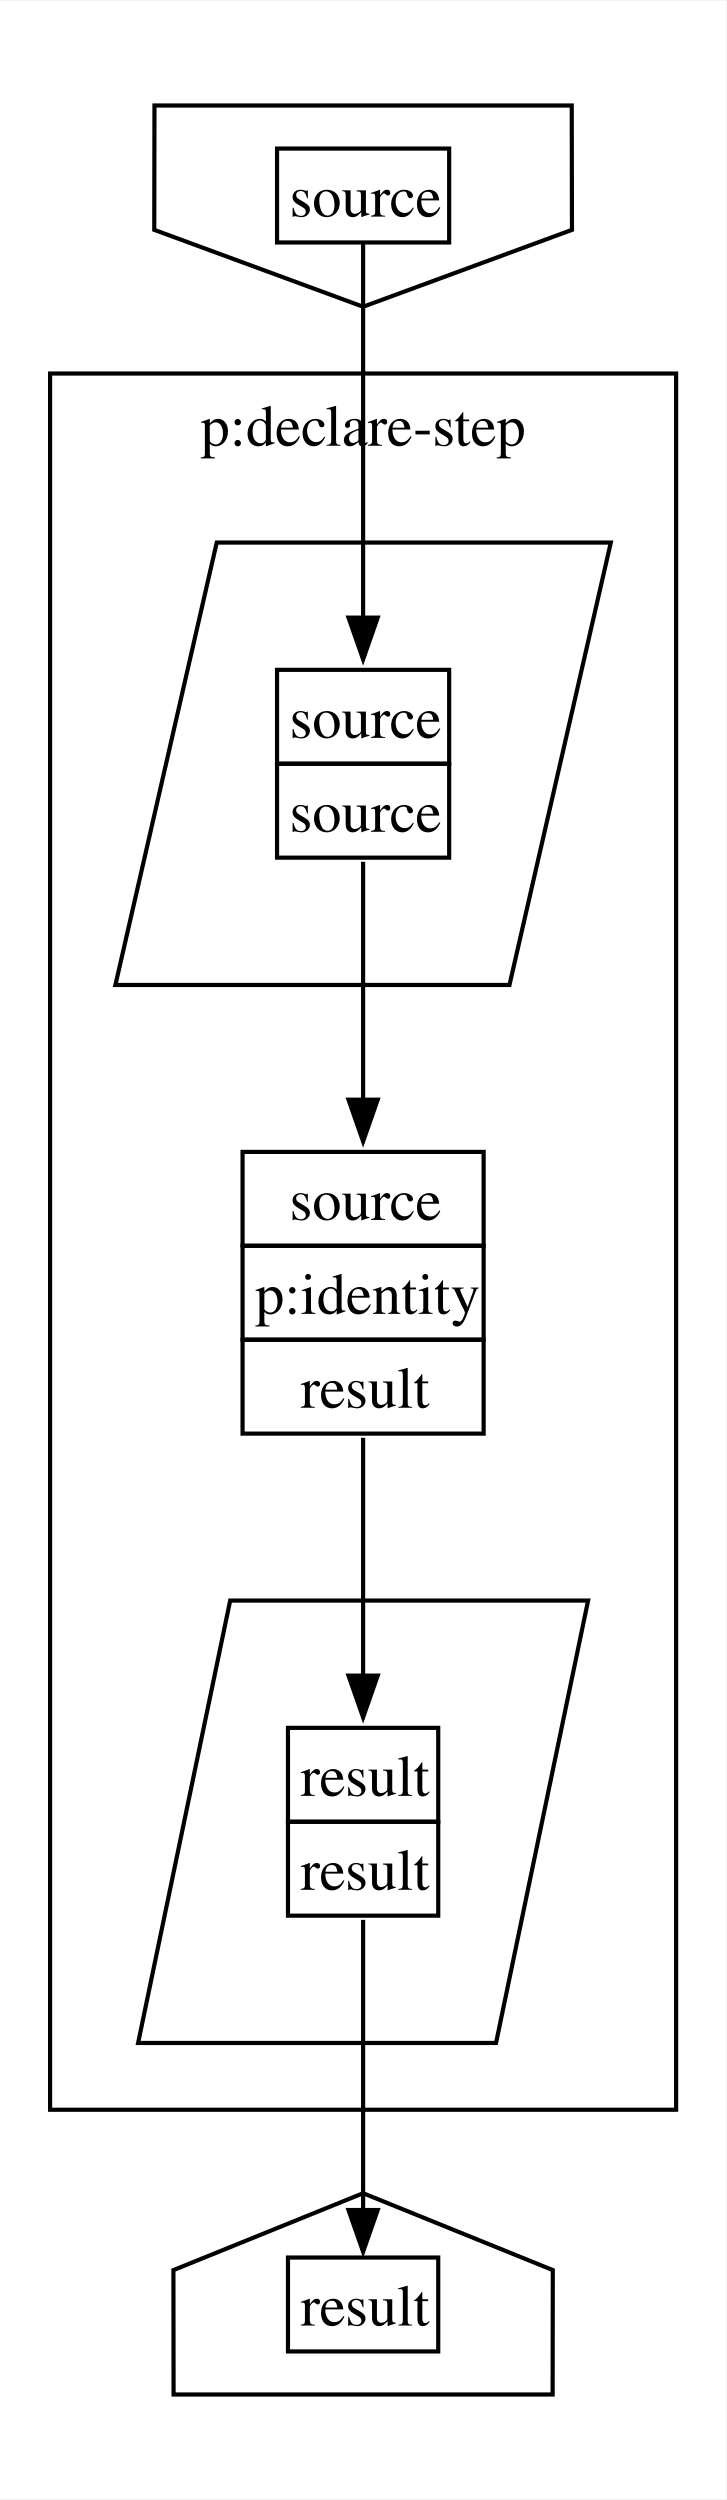
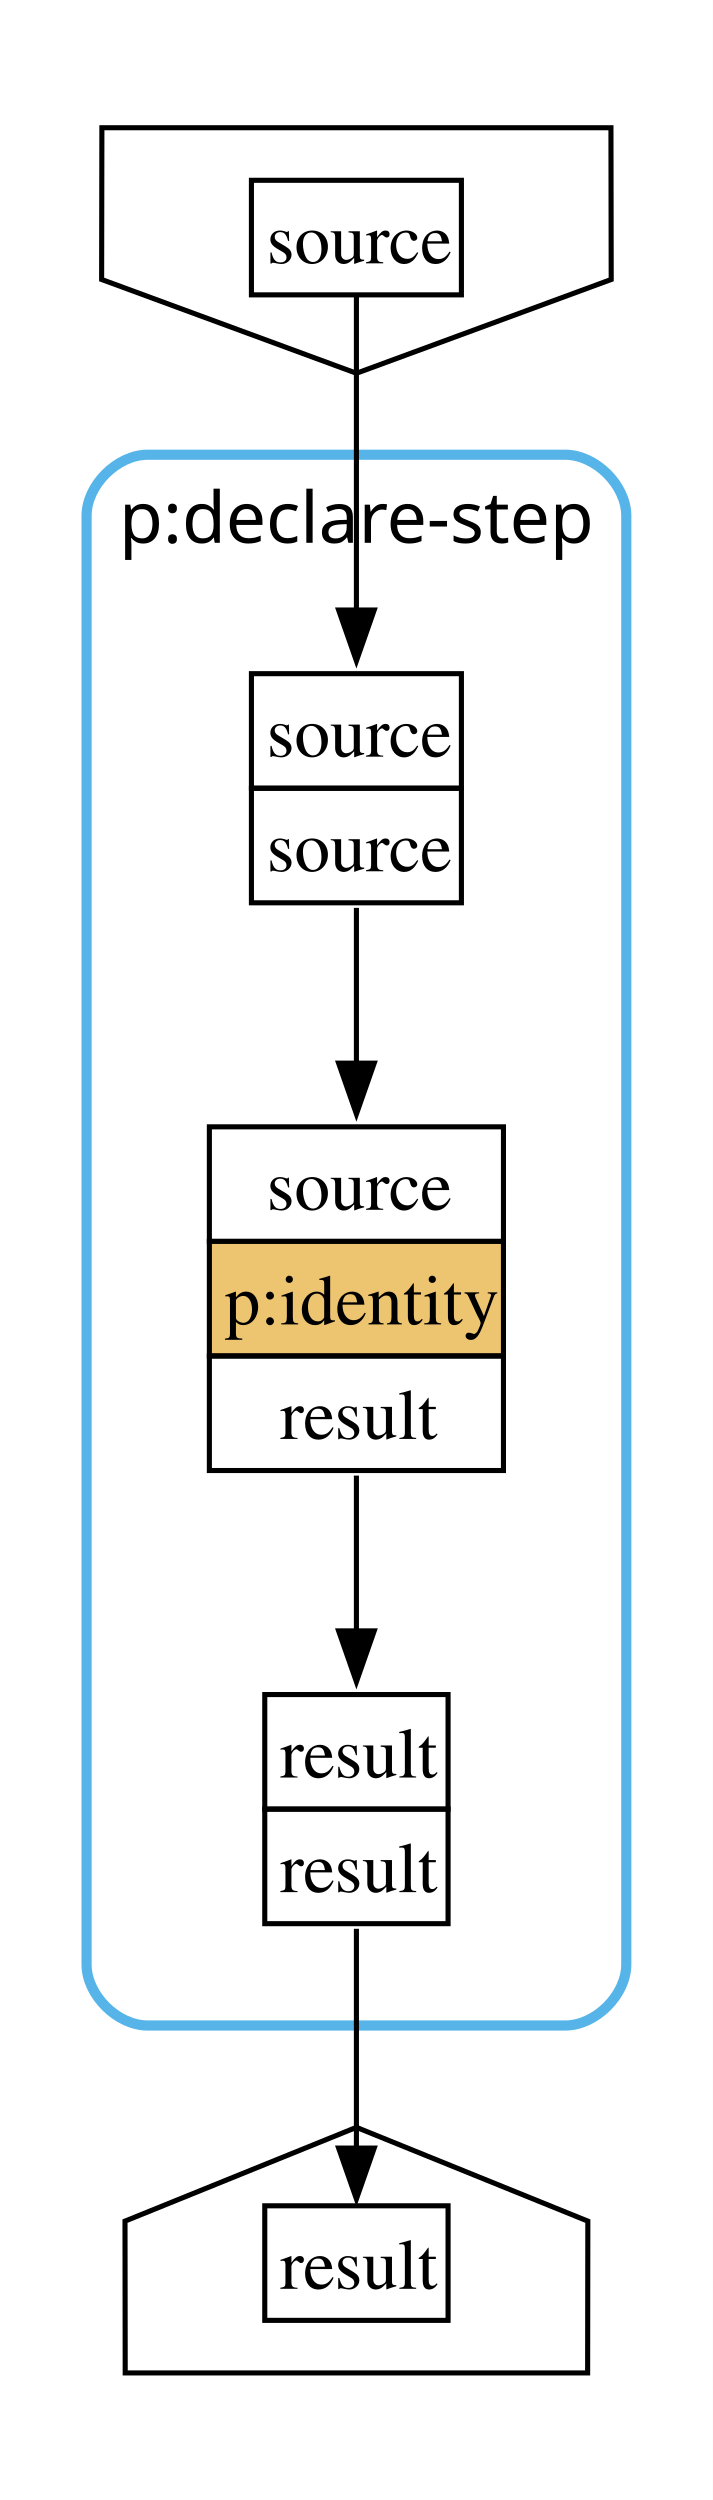
- <svg xmlns="http://www.w3.org/2000/svg" width="174pt" height="599pt" viewBox="0.00 0.00 174.00 598.63">
-   <g id="graph0" class="graph" transform="scale(1 1) rotate(0) translate(4 594.63)">
-     <polygon fill="white" stroke="none" points="-4,4 -4,-594.63 170,-594.63 170,4 -4,4" />
-     <g id="cluster_d172e2" class="cluster">
+ <svg xmlns="http://www.w3.org/2000/svg" width="140pt" height="491pt" viewBox="0.00 0.00 140.00 491.00">
+   <g id="graph0" class="graph" transform="scale(1 1) rotate(0) translate(4 487.13)">
+     <polygon fill="white" stroke="none" points="-4,4 -4,-487.13 136,-487.13 136,4 -4,4" />
+     <g id="cluster_d173e3" class="cluster">
</g>
-     <g id="cluster_d172e5" class="cluster">
+     <g id="cluster_d173e6" class="cluster">
</g>
-     <g id="cluster_d172e1" class="cluster">
-       <polygon fill="none" stroke="black" points="8,-89.32 8,-505.32 158,-505.32 158,-89.32 8,-89.32" />
-       <text text-anchor="middle" x="83" y="-488.02" font-family="Times,serif" font-size="14.00">p:declare-step</text>
+     <g id="cluster_d173e2" class="cluster">
+       <path fill="none" stroke="#56b4e9" stroke-width="2" d="M25,-89.32C25,-89.32 107,-89.32 107,-89.32 113,-89.32 119,-95.32 119,-101.32 119,-101.32 119,-385.82 119,-385.82 119,-391.82 113,-397.82 107,-397.82 107,-397.82 25,-397.82 25,-397.82 19,-397.82 13,-391.82 13,-385.82 13,-385.82 13,-101.32 13,-101.32 13,-95.32 19,-89.32 25,-89.32" />
+       <text xml:space="preserve" text-anchor="middle" x="66" y="-380.52" font-family="sans-serif" font-size="14.00">p:declare-step</text>
    </g>
-     <g id="cluster_d172e8" class="cluster">
+     <g id="cluster_d173e9" class="cluster">
</g>
-     <g id="cluster_d172e15" class="cluster">
+     <g id="cluster_d173e16" class="cluster">
</g>
-     <g id="cluster_d172e25" class="cluster">
+     <g id="cluster_d173e26" class="cluster">
</g>
    <g id="node1" class="node">
-       <polygon fill="none" stroke="black" points="32.96,-539.74 83,-521.32 133.04,-539.74 132.99,-569.54 33.01,-569.54 32.96,-539.74" />
-       <polygon fill="none" stroke="black" points="62.38,-536.72 62.38,-559.22 103.62,-559.22 103.62,-536.72 62.38,-536.72" />
-       <text text-anchor="start" x="65.38" y="-542.92" font-family="Times,serif" font-size="14.00">source</text>
+       <polygon fill="none" stroke="black" points="15.96,-432.24 66,-413.82 116.04,-432.24 115.99,-462.04 16.01,-462.04 15.96,-432.24" />
+       <polygon fill="none" stroke="black" points="45.38,-429.22 45.38,-451.72 86.62,-451.72 86.62,-429.22 45.38,-429.22" />
+       <text xml:space="preserve" text-anchor="start" x="48.38" y="-435.42" font-family="Times,serif" font-size="14.00">source</text>
    </g>
    <g id="node3" class="node">
-       <polygon fill="none" stroke="black" points="142.35,-464.82 47.93,-464.82 23.65,-358.82 118.07,-358.82 142.35,-464.82" />
-       <polygon fill="none" stroke="black" points="62.38,-411.82 62.38,-434.32 103.62,-434.32 103.62,-411.82 62.38,-411.82" />
-       <text text-anchor="start" x="65.38" y="-418.02" font-family="Times,serif" font-size="14.00">source</text>
-       <polygon fill="none" stroke="black" points="62.38,-389.32 62.38,-411.82 103.62,-411.82 103.62,-389.32 62.38,-389.32" />
-       <text text-anchor="start" x="65.38" y="-395.52" font-family="Times,serif" font-size="14.00">source</text>
+       <polygon fill="none" stroke="black" points="45.38,-332.32 45.38,-354.82 86.62,-354.82 86.62,-332.32 45.38,-332.32" />
+       <text xml:space="preserve" text-anchor="start" x="48.38" y="-338.52" font-family="Times,serif" font-size="14.00">source</text>
+       <polygon fill="none" stroke="black" points="45.38,-309.82 45.38,-332.32 86.62,-332.32 86.62,-309.82 45.38,-309.82" />
+       <text xml:space="preserve" text-anchor="start" x="48.38" y="-316.02" font-family="Times,serif" font-size="14.00">source</text>
    </g>
    <g id="edge3" class="edge">
-       <path fill="none" stroke="black" d="M83,-536.81C83,-519.11 83,-481.18 83,-446.45" />
-       <polygon fill="black" stroke="black" points="86.5,-446.83 83,-436.83 79.5,-446.83 86.5,-446.83" />
+       <path fill="none" stroke="black" d="M66,-429.43C66,-415.93 66,-390.9 66,-367.25" />
+       <polygon fill="black" stroke="black" points="69.5,-367.33 66,-357.33 62.5,-367.33 69.5,-367.33" />
    </g>
    <g id="node2" class="node">
-       <polygon fill="none" stroke="black" points="128.45,-50.9 83,-69.32 37.55,-50.9 37.59,-21.09 128.41,-21.09 128.45,-50.9" />
-       <polygon fill="none" stroke="black" points="65,-31.41 65,-53.91 101,-53.91 101,-31.41 65,-31.41" />
-       <text text-anchor="start" x="68" y="-37.61" font-family="Times,serif" font-size="14.00">result</text>
+       <polygon fill="none" stroke="black" points="111.45,-50.9 66,-69.32 20.55,-50.9 20.59,-21.09 111.41,-21.09 111.45,-50.9" />
+       <polygon fill="none" stroke="black" points="48,-31.41 48,-53.91 84,-53.91 84,-31.41 48,-31.41" />
+       <text xml:space="preserve" text-anchor="start" x="51" y="-37.61" font-family="Times,serif" font-size="14.00">result</text>
    </g>
    <g id="node4" class="node">
-       <polygon fill="none" stroke="black" points="54.12,-296.32 54.12,-318.82 111.88,-318.82 111.88,-296.32 54.12,-296.32" />
-       <text text-anchor="start" x="65.38" y="-302.52" font-family="Times,serif" font-size="14.00">source</text>
-       <polygon fill="none" stroke="black" points="54.12,-273.82 54.12,-296.32 111.88,-296.32 111.88,-273.82 54.12,-273.82" />
-       <text text-anchor="start" x="57.12" y="-280.02" font-family="Times,serif" font-size="14.00">p:identity</text>
-       <polygon fill="none" stroke="black" points="54.12,-251.32 54.12,-273.82 111.88,-273.82 111.88,-251.32 54.12,-251.32" />
-       <text text-anchor="start" x="68" y="-257.52" font-family="Times,serif" font-size="14.00">result</text>
+       <polygon fill="none" stroke="black" points="37.12,-243.32 37.12,-265.82 94.88,-265.82 94.88,-243.32 37.12,-243.32" />
+       <text xml:space="preserve" text-anchor="start" x="48.38" y="-249.52" font-family="Times,serif" font-size="14.00">source</text>
+       <polygon fill="#edc571" stroke="none" points="37.12,-220.82 37.12,-243.32 94.88,-243.32 94.88,-220.82 37.12,-220.82" />
+       <polygon fill="none" stroke="black" points="37.12,-220.82 37.12,-243.32 94.88,-243.32 94.88,-220.82 37.12,-220.82" />
+       <text xml:space="preserve" text-anchor="start" x="40.12" y="-227.02" font-family="Times,serif" font-size="14.00">p:identity</text>
+       <polygon fill="none" stroke="black" points="37.12,-198.32 37.12,-220.82 94.88,-220.82 94.88,-198.32 37.12,-198.32" />
+       <text xml:space="preserve" text-anchor="start" x="51" y="-204.52" font-family="Times,serif" font-size="14.00">result</text>
    </g>
    <g id="edge2" class="edge">
-       <path fill="none" stroke="black" d="M83,-388.32C83,-362.03 83,-352.77 83,-331.14" />
-       <polygon fill="black" stroke="black" points="86.5,-331.33 83,-321.33 79.5,-331.33 86.5,-331.33" />
+       <path fill="none" stroke="black" d="M66,-308.82C66,-294.67 66,-288.56 66,-278.31" />
+       <polygon fill="black" stroke="black" points="69.5,-278.33 66,-268.33 62.5,-278.33 69.5,-278.33" />
    </g>
    <g id="node5" class="node">
-       <polygon fill="none" stroke="black" points="136.91,-211.32 51.15,-211.32 29.09,-105.32 114.85,-105.32 136.91,-211.32" />
-       <polygon fill="none" stroke="black" points="65,-158.32 65,-180.82 101,-180.82 101,-158.32 65,-158.32" />
-       <text text-anchor="start" x="68" y="-164.52" font-family="Times,serif" font-size="14.00">result</text>
-       <polygon fill="none" stroke="black" points="65,-135.82 65,-158.32 101,-158.32 101,-135.82 65,-135.82" />
-       <text text-anchor="start" x="68" y="-142.02" font-family="Times,serif" font-size="14.00">result</text>
+       <polygon fill="none" stroke="black" points="48,-131.82 48,-154.32 84,-154.32 84,-131.82 48,-131.82" />
+       <text xml:space="preserve" text-anchor="start" x="51" y="-138.02" font-family="Times,serif" font-size="14.00">result</text>
+       <polygon fill="none" stroke="black" points="48,-109.32 48,-131.82 84,-131.82 84,-109.32 48,-109.32" />
+       <text xml:space="preserve" text-anchor="start" x="51" y="-115.52" font-family="Times,serif" font-size="14.00">result</text>
    </g>
    <g id="edge1" class="edge">
-       <path fill="none" stroke="black" d="M83,-250.32C83,-224.03 83,-214.77 83,-193.14" />
-       <polygon fill="black" stroke="black" points="86.5,-193.33 83,-183.33 79.5,-193.33 86.5,-193.33" />
+       <path fill="none" stroke="black" d="M66,-197.32C66,-183.17 66,-177.06 66,-166.81" />
+       <polygon fill="black" stroke="black" points="69.5,-166.83 66,-156.83 62.5,-166.83 69.5,-166.83" />
    </g>
    <g id="edge4" class="edge">
-       <path fill="none" stroke="black" d="M83,-134.82C83,-111.01 83,-83.72 83,-65.24" />
-       <polygon fill="black" stroke="black" points="86.5,-65.29 83,-55.29 79.5,-65.29 86.5,-65.29" />
+       <path fill="none" stroke="black" d="M66,-108.32C66,-93.84 66,-77.53 66,-64.92" />
+       <polygon fill="black" stroke="black" points="69.5,-65.25 66,-55.25 62.5,-65.25 69.5,-65.25" />
    </g>
  </g>
</svg>
